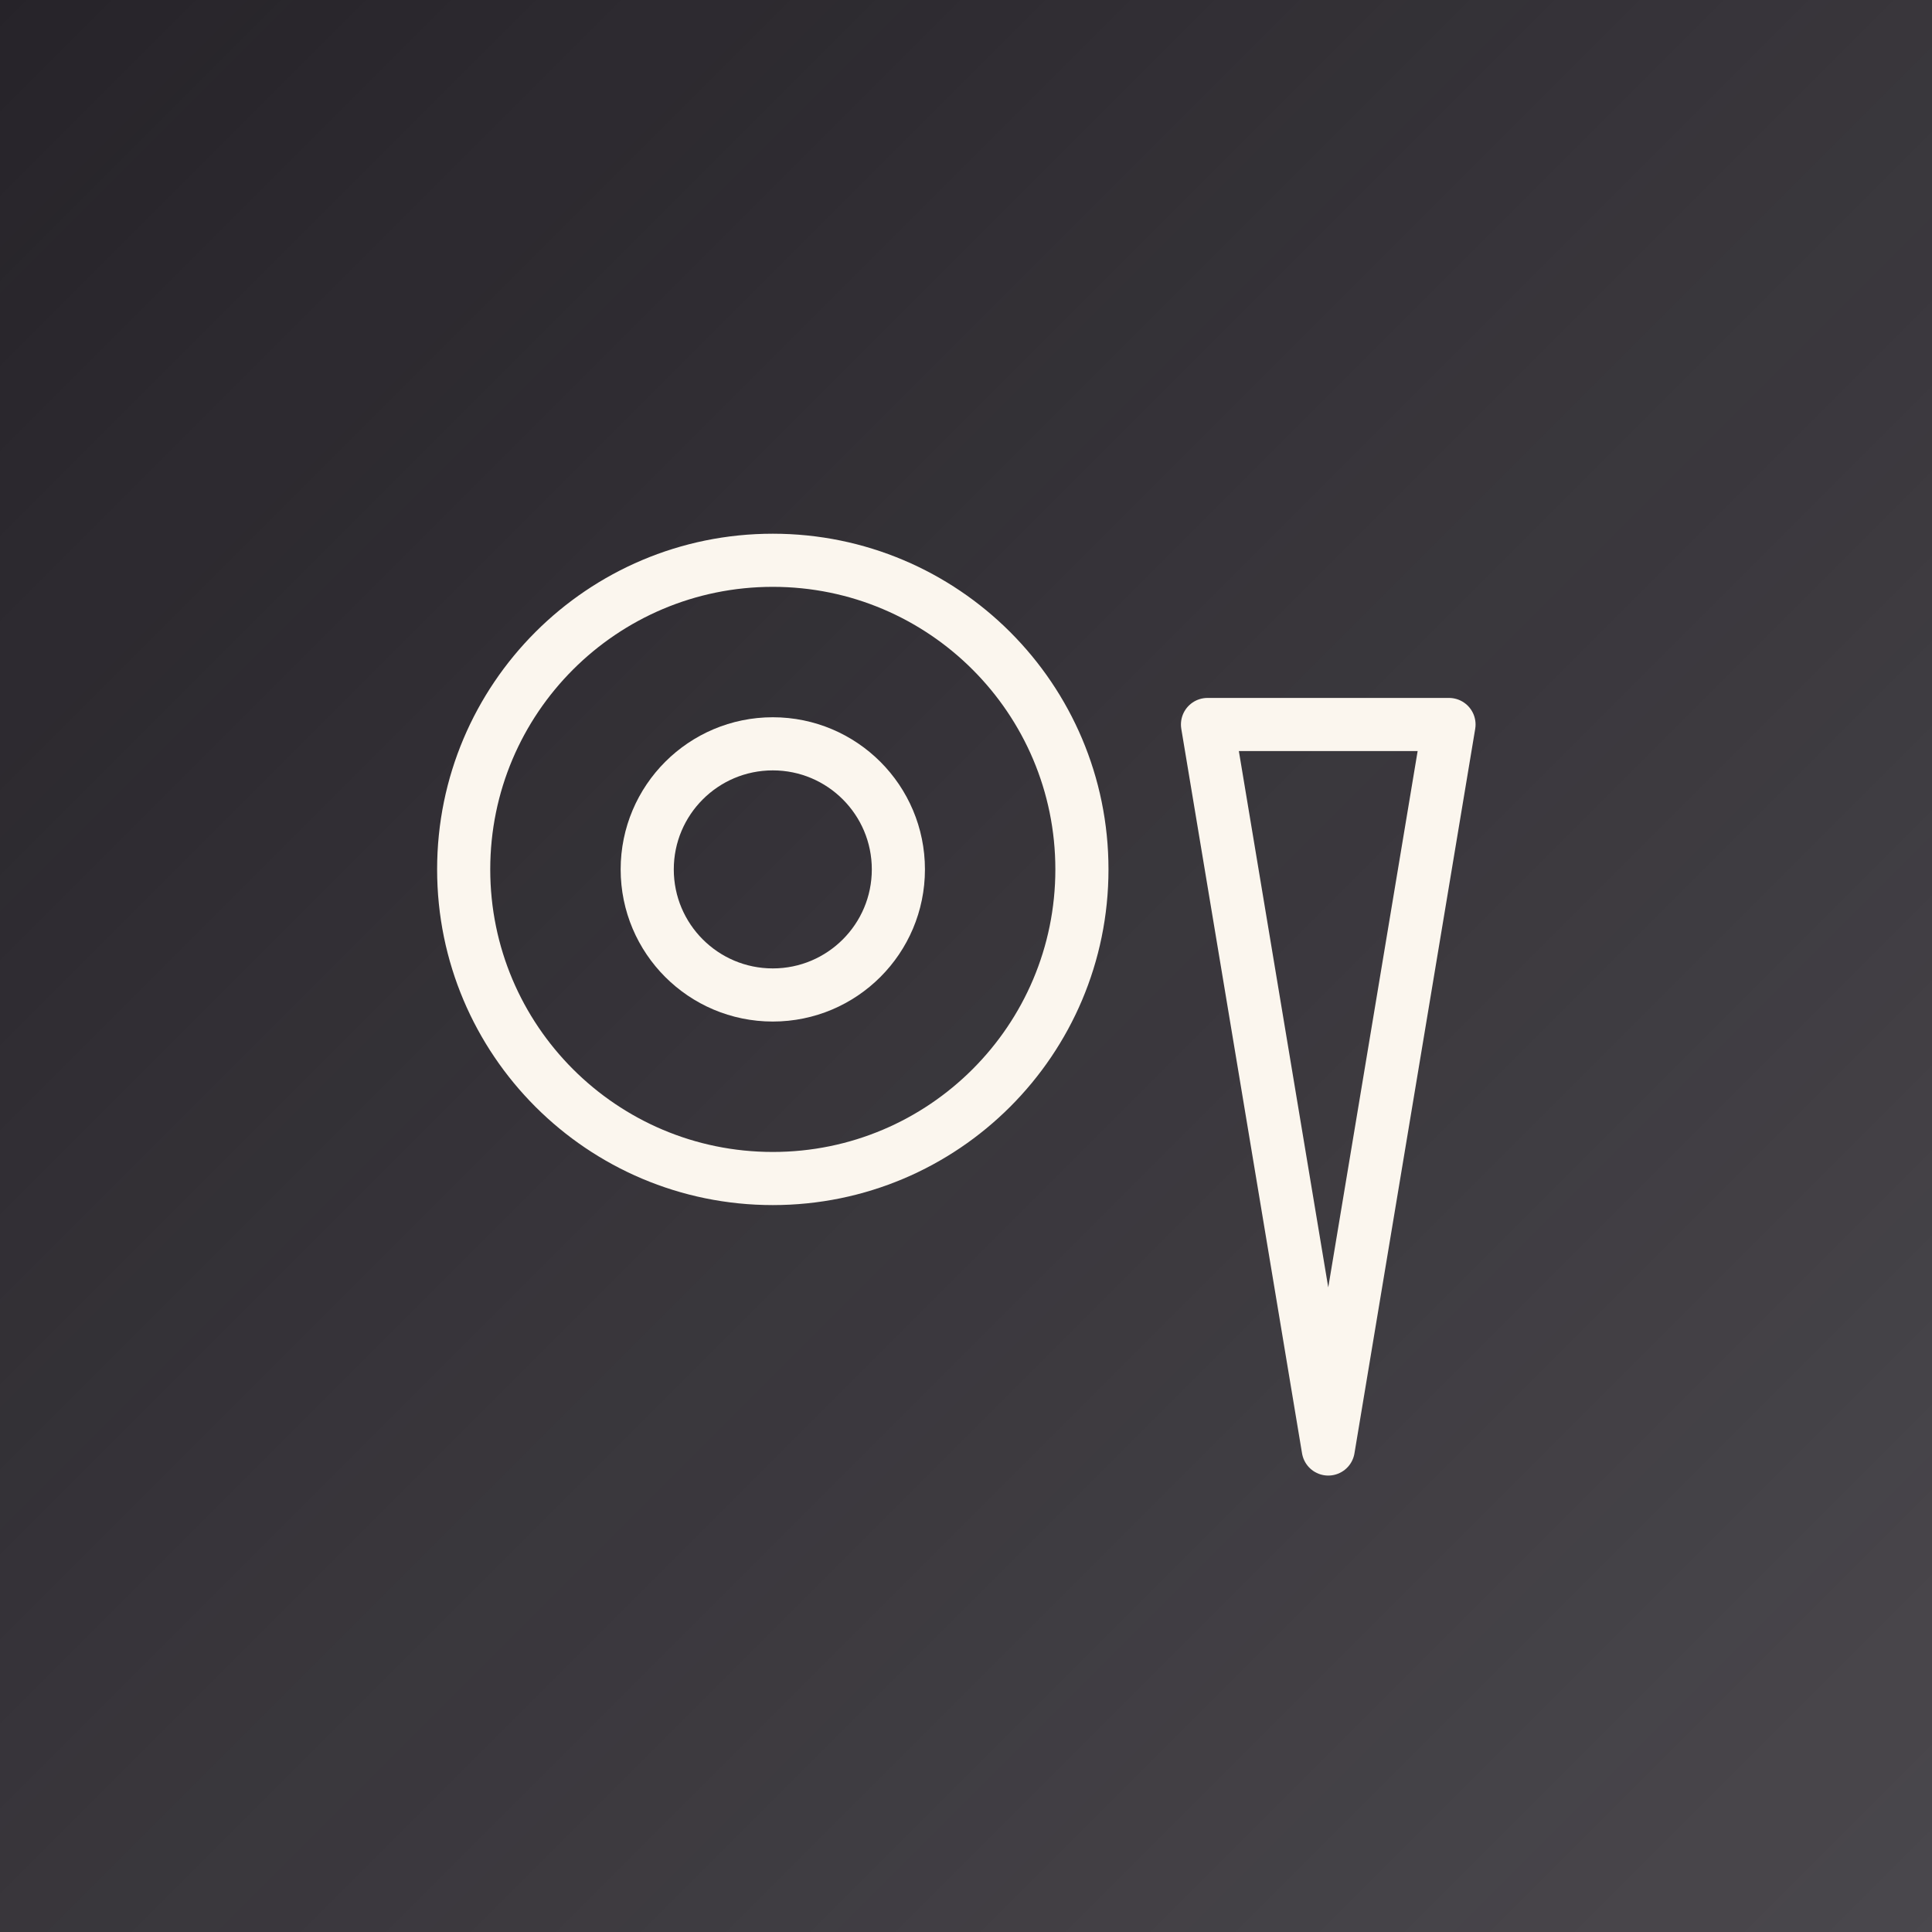
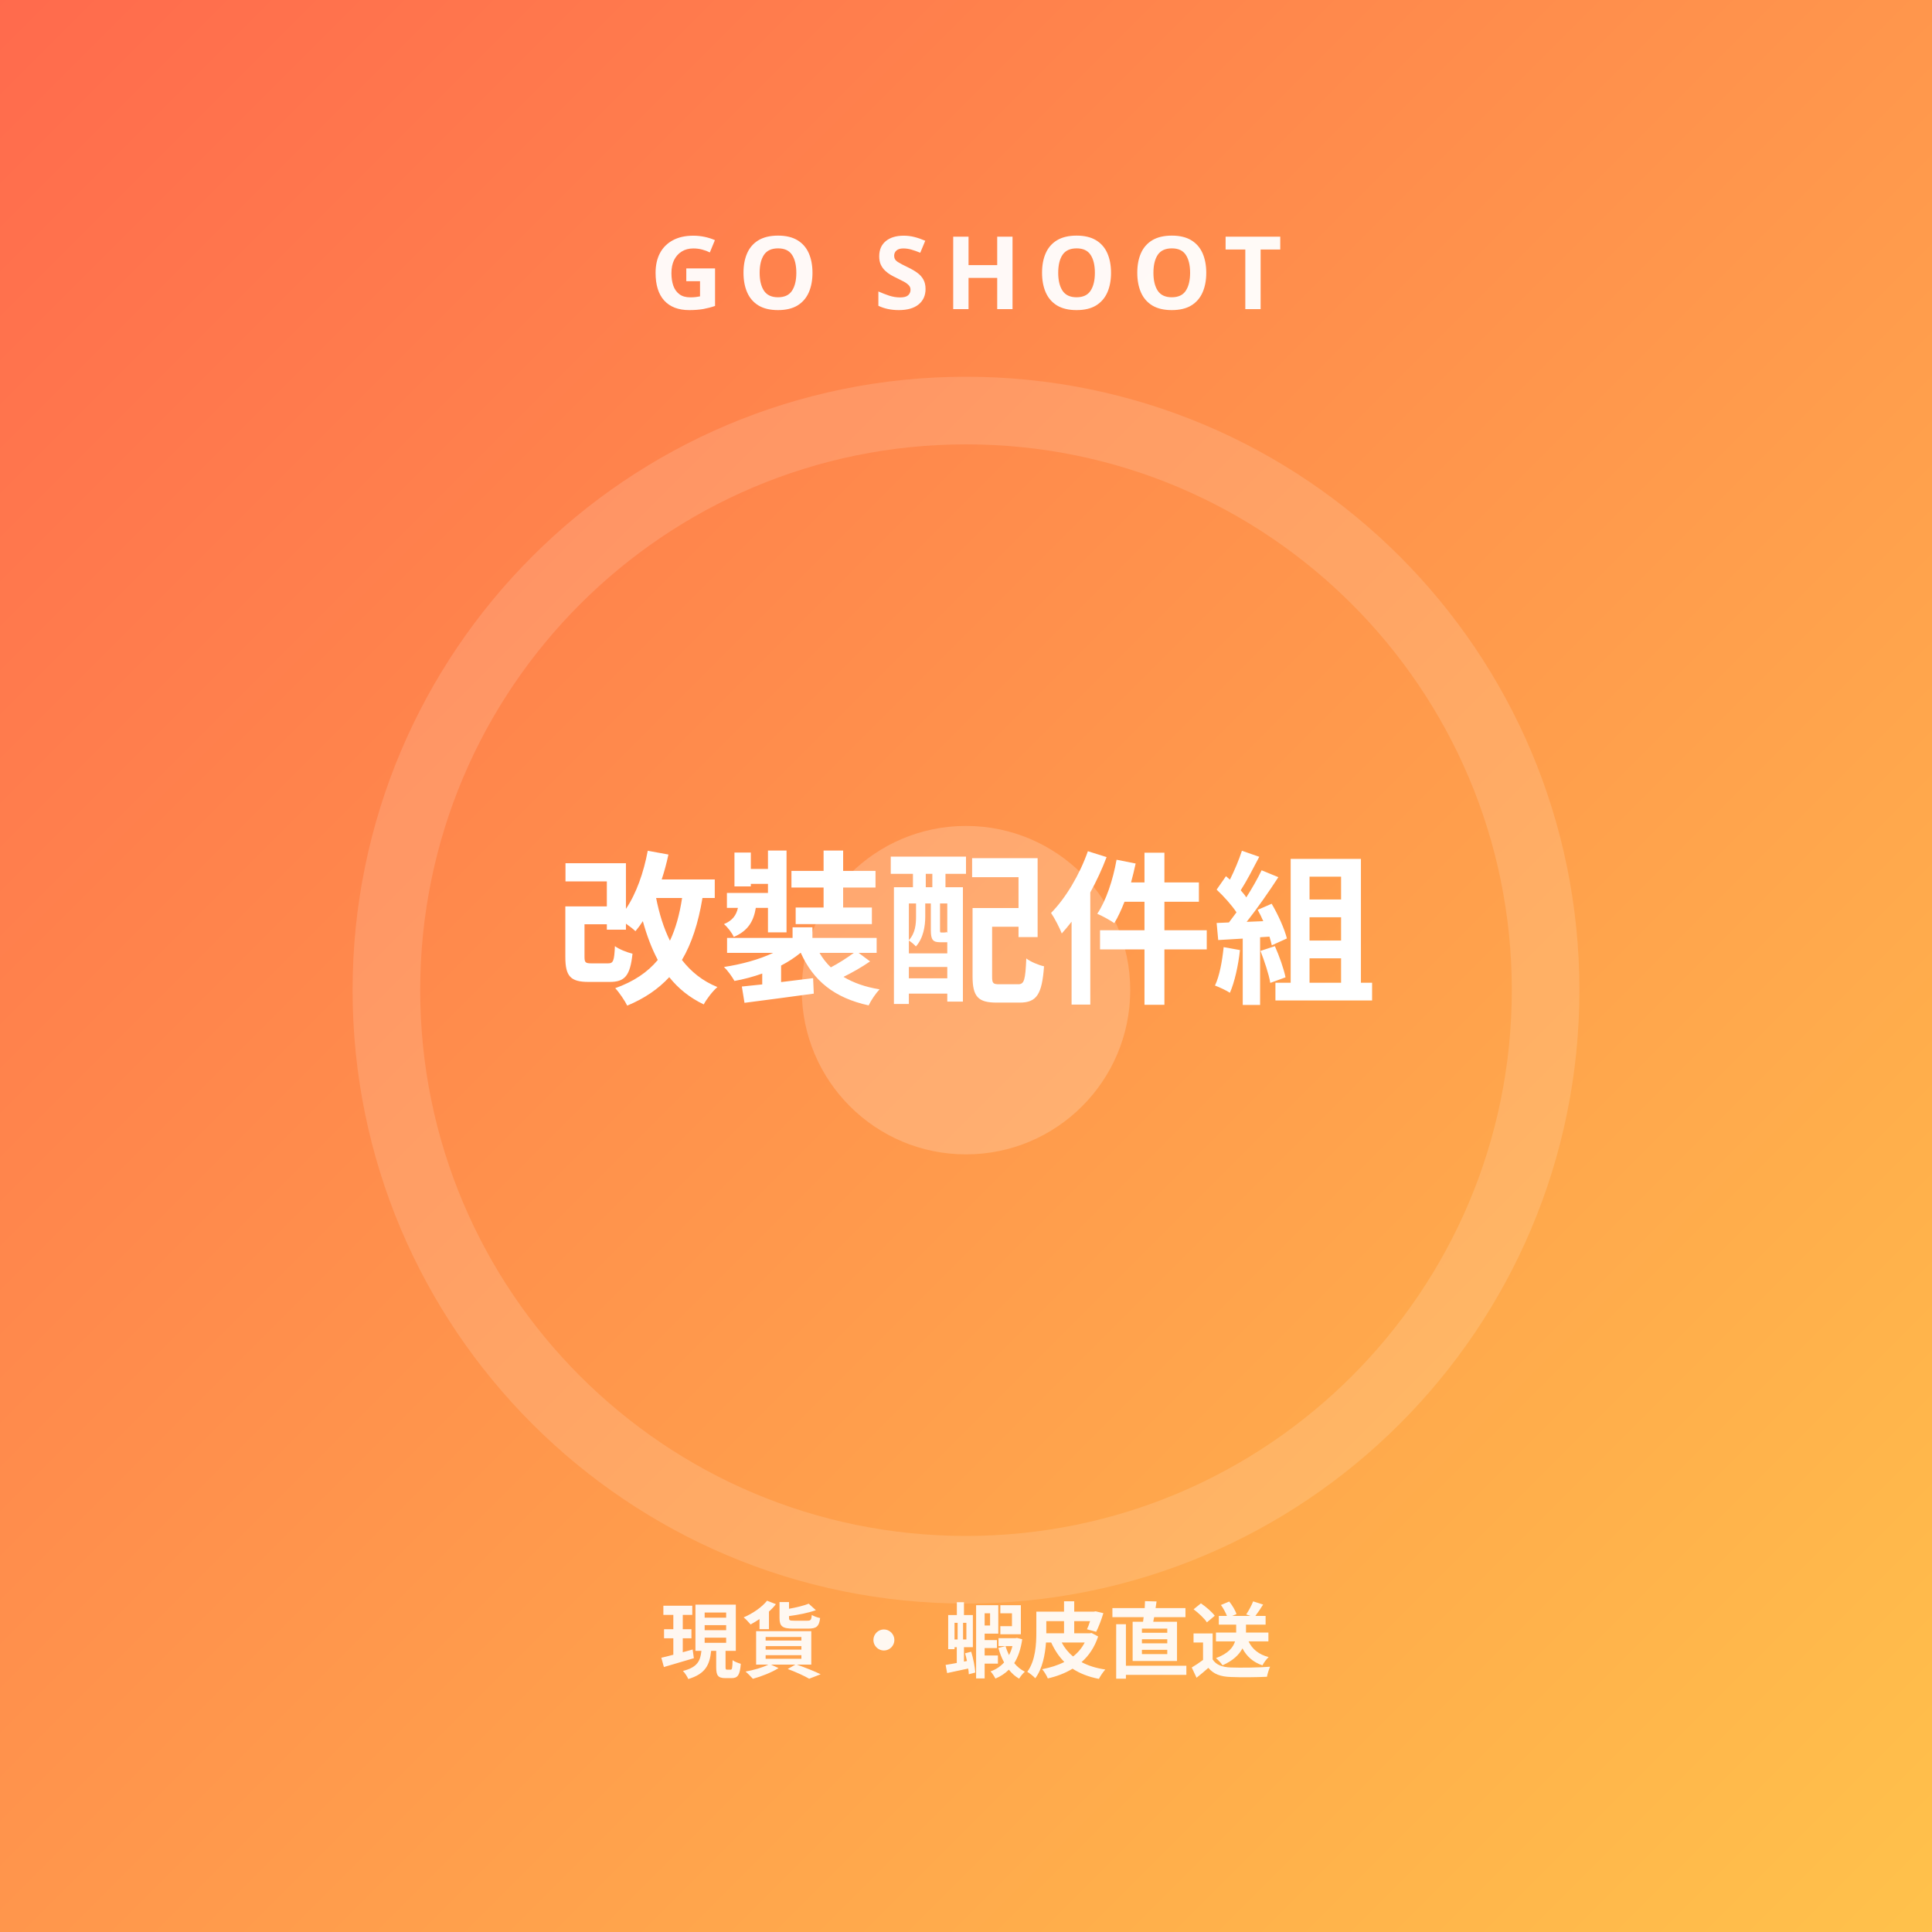
<svg xmlns="http://www.w3.org/2000/svg" viewBox="0 0 400 400">
  <defs>
    <linearGradient id="g" x1="0" y1="0" x2="1" y2="1">
-       <stop offset="0" stop-color="#262329" />
-       <stop offset="1" stop-color="#262329" stop-opacity=".82" />
+       <stop offset="0" stop-color="#FF6A4D" />
+       <stop offset="1" stop-color="#FFC24B" />
    </linearGradient>
  </defs>
  <rect width="400" height="400" fill="url(#g)" />
-   <g fill="none" stroke="#FBF6EE" stroke-width="11" stroke-linecap="round" stroke-linejoin="round">
-     <circle cx="160" cy="180" r="64" />
-     <circle cx="160" cy="180" r="26" />
-     <path d="M250 150 L300 150 L275 300 Z" />
-   </g>
+   <circle cx="200" cy="205" r="120" fill="none" stroke="#fff" stroke-width="14" opacity="0.14" />
+   <circle cx="200" cy="205" r="34" fill="#fff" opacity="0.20" />
+   <text x="200" y="64" text-anchor="middle" font-family="PingFang TC,Heiti TC,sans-serif" font-size="21" font-weight="800" letter-spacing="3" fill="#fff" opacity="0.95">GO SHOOT</text>
+   <text x="200" y="205" text-anchor="middle" font-family="PingFang TC,Heiti TC,sans-serif" font-size="34" font-weight="900" fill="#fff">改裝配件組</text>
+   <text x="200" y="346" text-anchor="middle" font-family="PingFang TC,Heiti TC,sans-serif" font-size="17" font-weight="700" fill="#fff" opacity="0.92">現貨 ・ 蝦皮直送</text>
</svg>
